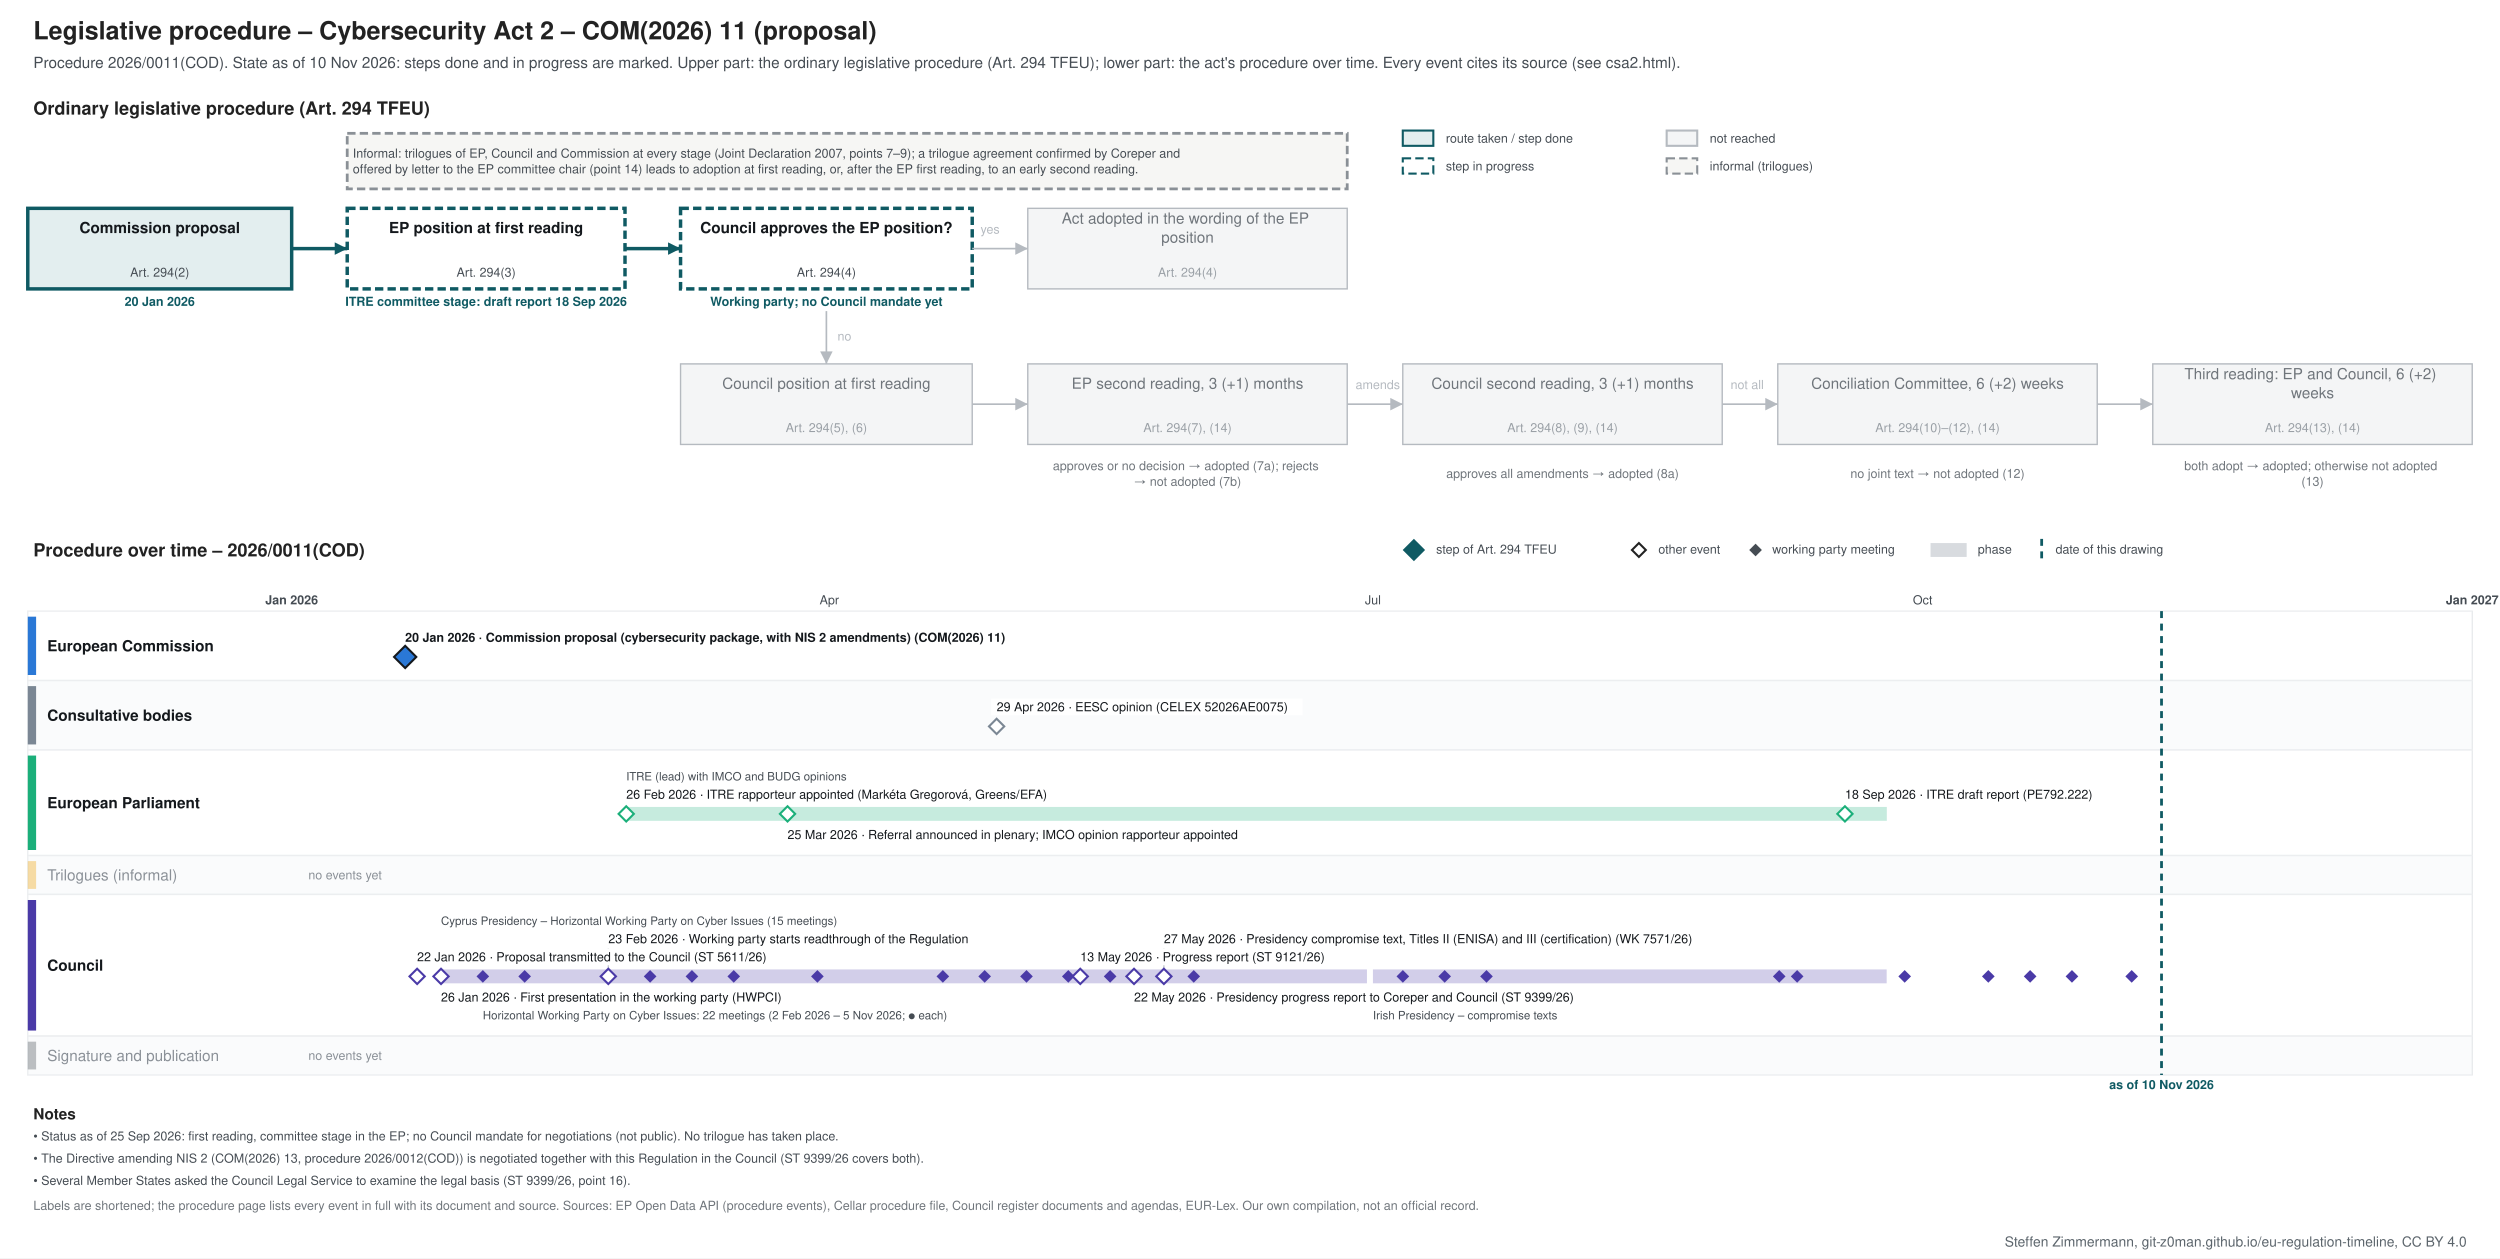
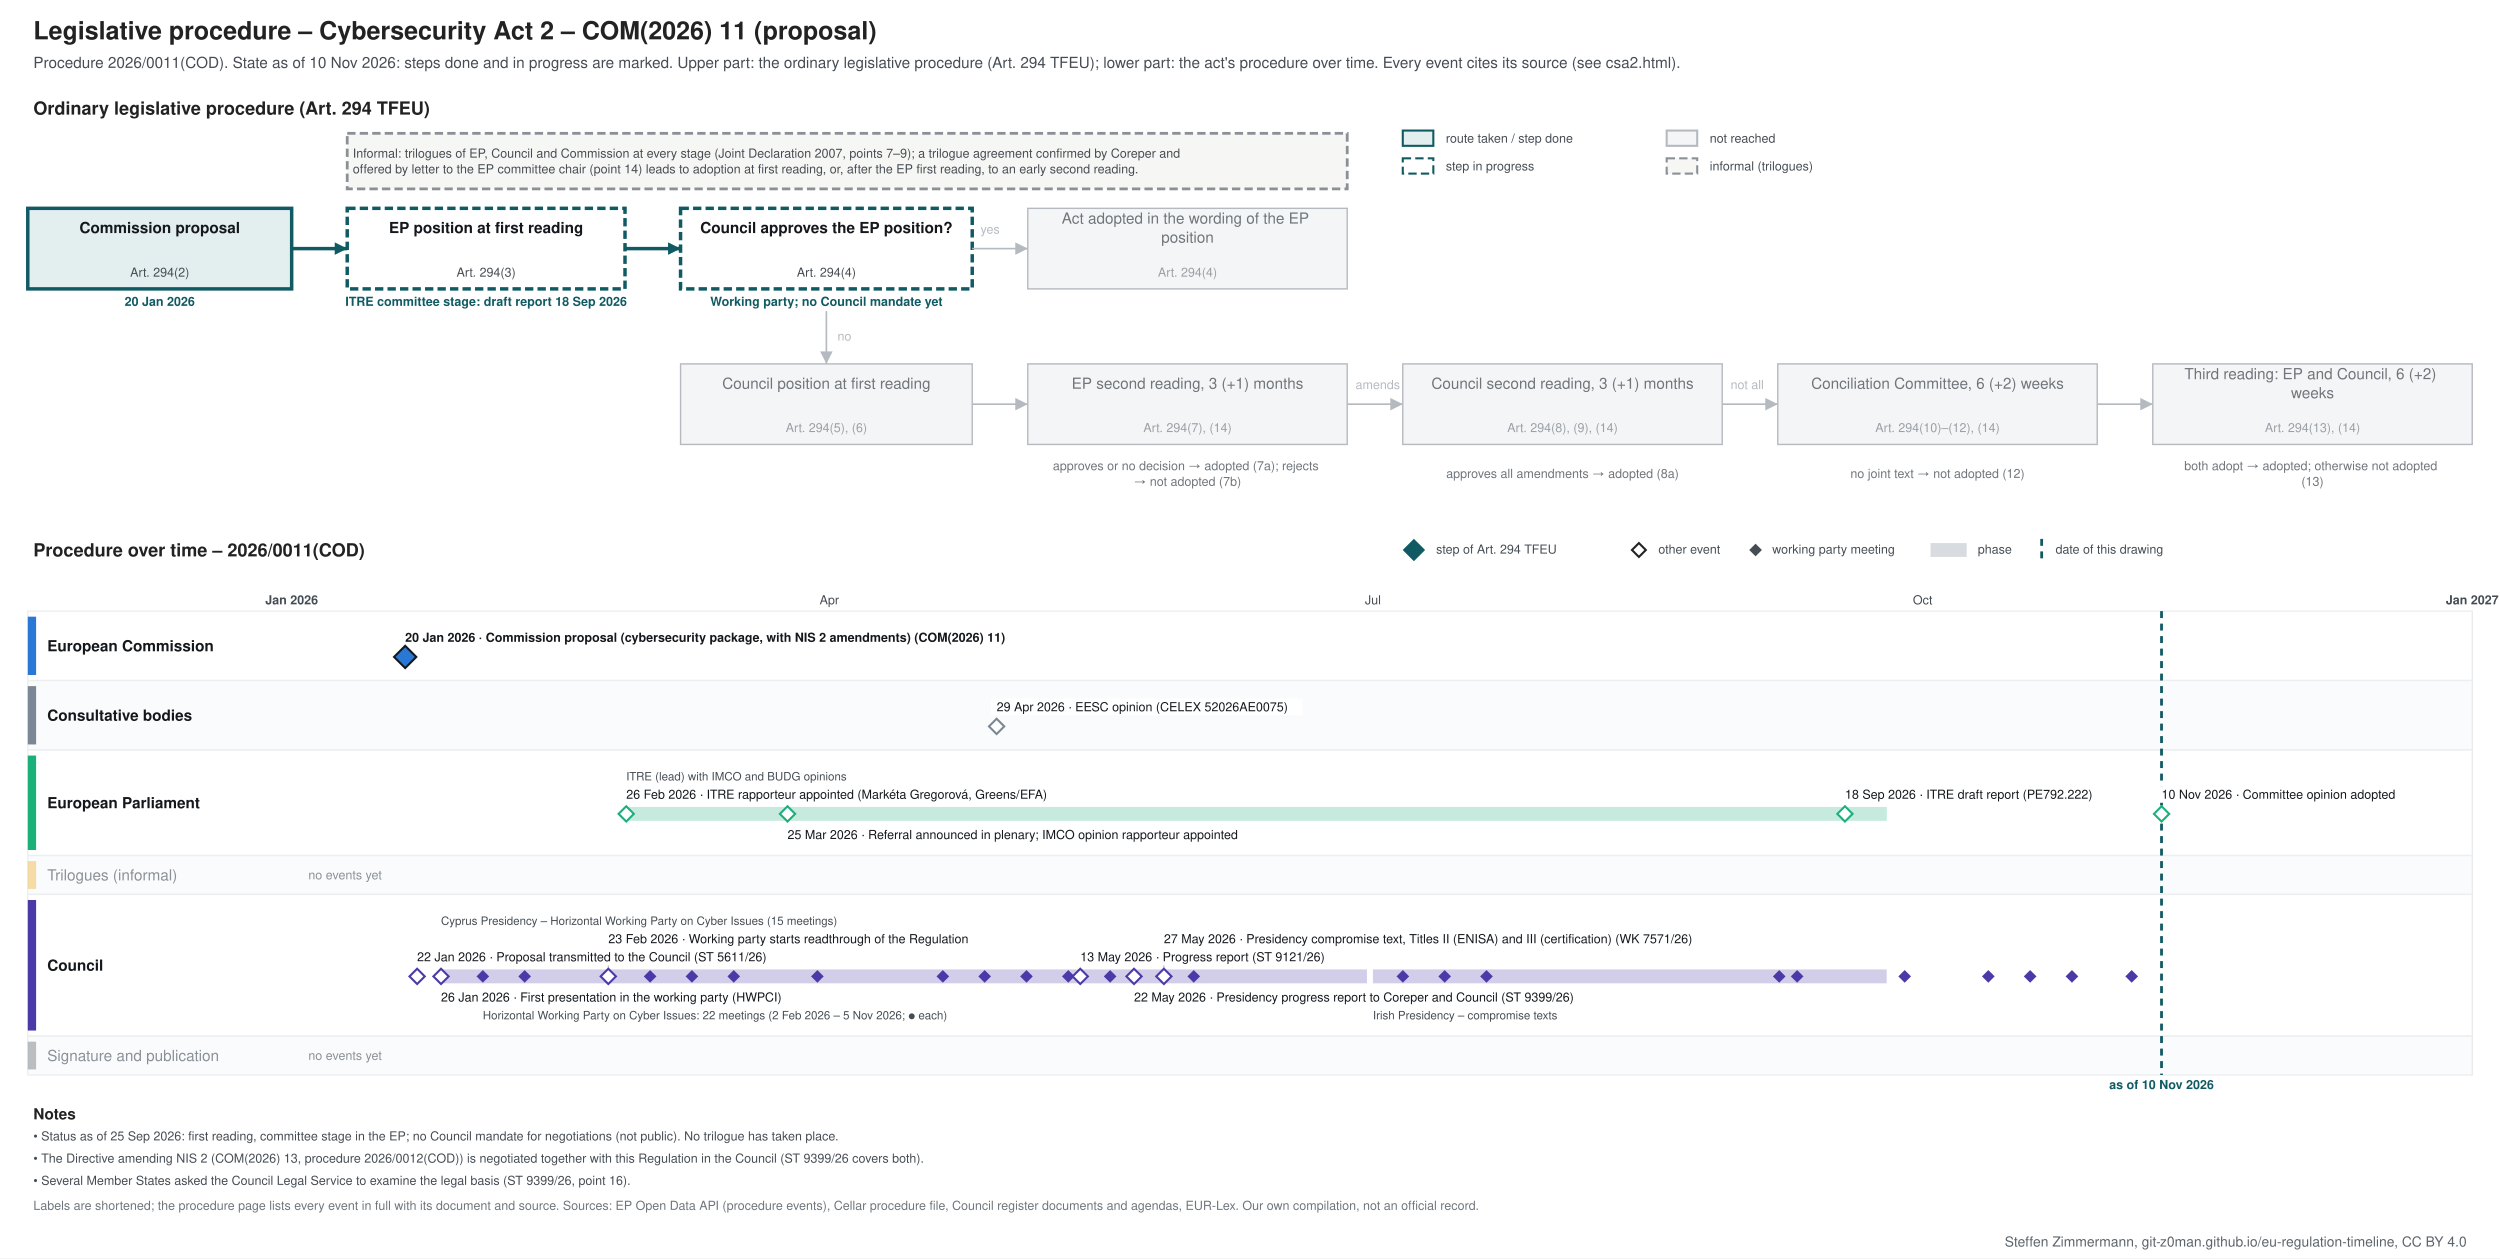
<svg xmlns="http://www.w3.org/2000/svg" xmlns:xlink="http://www.w3.org/1999/xlink" width="1800" height="906" viewBox="0 0 1800 906" font-family="&quot;Source Sans 3&quot;, Helvetica, Arial, sans-serif">
  <rect width="1800" height="906" fill="#ffffff" />
  <g class="procedure" data-route="" data-state="ongoing" data-as_of="2026-11-10">
    <text font-size="18" fill="#222222" text-anchor="start" font-weight="bold">
      <tspan x="24.0" y="28.3">Legislative procedure – Cybersecurity Act 2 – COM(2026) 11 (proposal)</tspan>
    </text>
    <text font-size="11" fill="#454c53" text-anchor="start">
      <tspan x="24.0" y="48.9">Procedure 2026/0011(COD). State as of 10 Nov 2026: steps done and in progress are marked. Upper part: the ordinary legislative procedure (Art. 294 TFEU); lower part: the act's procedure over time. Every event cites its source (see csa2.html).</tspan>
    </text>
    <text font-size="13" fill="#222222" text-anchor="start" font-weight="bold">
      <tspan x="24.0" y="82.5">Ordinary legislative procedure (Art. 294 TFEU)</tspan>
    </text>
    <rect x="1010.0" y="94.0" width="22.0" height="11.0" fill="#e3eeef" stroke="#0f5a63" stroke-width="1.5" />
    <text font-size="9" fill="#454c53" text-anchor="start">
      <tspan x="1041.0" y="102.7">route taken / step done</tspan>
    </text>
    <rect x="1010.0" y="114.0" width="22.0" height="11.0" fill="#ffffff" stroke="#0f5a63" stroke-dasharray="6 3" stroke-width="1.5" />
    <text font-size="9" fill="#454c53" text-anchor="start">
      <tspan x="1041.0" y="122.7">step in progress</tspan>
    </text>
    <rect x="1200.0" y="94.0" width="22.0" height="11.0" fill="#f4f5f6" stroke="#b5bac0" stroke-width="1.5" />
    <text font-size="9" fill="#454c53" text-anchor="start">
      <tspan x="1231.0" y="102.7">not reached</tspan>
    </text>
    <rect x="1200.0" y="114.0" width="22.0" height="11.0" fill="#f6f6f4" stroke="#8a9096" stroke-dasharray="6 3" stroke-width="1.5" />
    <text font-size="9" fill="#454c53" text-anchor="start">
      <tspan x="1231.0" y="122.7">informal (trilogues)</tspan>
    </text>
    <rect x="20.0" y="150.0" width="190.0" height="58.0" fill="#e3eeef" stroke="#0f5a63" stroke-width="2.5" />
    <text font-size="11" fill="#14181c" text-anchor="middle" font-weight="bold">
      <tspan x="115.0" y="167.8">Commission proposal</tspan>
    </text>
    <text font-size="9" fill="#454c53" text-anchor="middle">
      <tspan x="115.0" y="199.2">Art. 294(2)</tspan>
    </text>
    <text font-size="9" fill="#0f5a63" text-anchor="middle" font-weight="bold">
      <tspan x="115.0" y="220.2">20 Jan 2026</tspan>
    </text>
    <rect x="250.0" y="150.0" width="200.0" height="58.0" fill="#ffffff" stroke="#0f5a63" stroke-dasharray="6 3" stroke-width="2.5" />
    <text font-size="11" fill="#14181c" text-anchor="middle" font-weight="bold">
      <tspan x="350.0" y="167.8">EP position at first reading</tspan>
    </text>
    <text font-size="9" fill="#454c53" text-anchor="middle">
      <tspan x="350.0" y="199.2">Art. 294(3)</tspan>
    </text>
    <text font-size="9" fill="#0f5a63" text-anchor="middle" font-weight="bold">
      <tspan x="350.0" y="220.2">ITRE committee stage: draft report 18 Sep 2026</tspan>
    </text>
    <rect x="490.0" y="150.0" width="210.0" height="58.0" fill="#ffffff" stroke="#0f5a63" stroke-dasharray="6 3" stroke-width="2.5" />
    <text font-size="11" fill="#14181c" text-anchor="middle" font-weight="bold">
      <tspan x="595.0" y="167.8">Council approves the EP position?</tspan>
    </text>
    <text font-size="9" fill="#454c53" text-anchor="middle">
      <tspan x="595.0" y="199.2">Art. 294(4)</tspan>
    </text>
    <text font-size="9" fill="#0f5a63" text-anchor="middle" font-weight="bold">
      <tspan x="595.0" y="220.2">Working party; no Council mandate yet</tspan>
    </text>
    <rect x="740.0" y="150.0" width="230.0" height="58.0" fill="#f4f5f6" stroke="#b5bac0" stroke-width="1" />
    <text font-size="11" fill="#6f757b" text-anchor="middle">
      <tspan x="855.0" y="161.0">Act adopted in the wording of the EP</tspan>
      <tspan x="855.0" y="174.7">position</tspan>
    </text>
    <text font-size="9" fill="#9aa0a6" text-anchor="middle">
      <tspan x="855.0" y="199.2">Art. 294(4)</tspan>
    </text>
    <rect x="490.0" y="262.0" width="210.0" height="58.0" fill="#f4f5f6" stroke="#b5bac0" stroke-width="1" />
    <text font-size="11" fill="#6f757b" text-anchor="middle">
      <tspan x="595.0" y="279.9">Council position at first reading</tspan>
    </text>
    <text font-size="9" fill="#9aa0a6" text-anchor="middle">
      <tspan x="595.0" y="311.1">Art. 294(5), (6)</tspan>
    </text>
    <rect x="740.0" y="262.0" width="230.0" height="58.0" fill="#f4f5f6" stroke="#b5bac0" stroke-width="1" />
    <text font-size="11" fill="#6f757b" text-anchor="middle">
      <tspan x="855.0" y="279.9">EP second reading, 3 (+1) months</tspan>
    </text>
    <text font-size="9" fill="#9aa0a6" text-anchor="middle">
      <tspan x="855.0" y="311.1">Art. 294(7), (14)</tspan>
    </text>
    <rect x="1010.0" y="262.0" width="230.0" height="58.0" fill="#f4f5f6" stroke="#b5bac0" stroke-width="1" />
    <text font-size="11" fill="#6f757b" text-anchor="middle">
      <tspan x="1125.0" y="279.9">Council second reading, 3 (+1) months</tspan>
    </text>
    <text font-size="9" fill="#9aa0a6" text-anchor="middle">
      <tspan x="1125.0" y="311.1">Art. 294(8), (9), (14)</tspan>
    </text>
    <rect x="1280.0" y="262.0" width="230.0" height="58.0" fill="#f4f5f6" stroke="#b5bac0" stroke-width="1" />
    <text font-size="11" fill="#6f757b" text-anchor="middle">
      <tspan x="1395.0" y="279.9">Conciliation Committee, 6 (+2) weeks</tspan>
    </text>
    <text font-size="9" fill="#9aa0a6" text-anchor="middle">
      <tspan x="1395.0" y="311.1">Art. 294(10)–(12), (14)</tspan>
    </text>
    <rect x="1550.0" y="262.0" width="230.0" height="58.0" fill="#f4f5f6" stroke="#b5bac0" stroke-width="1" />
    <text font-size="11" fill="#6f757b" text-anchor="middle">
      <tspan x="1665.0" y="273.0">Third reading: EP and Council, 6 (+2)</tspan>
      <tspan x="1665.0" y="286.7">weeks</tspan>
    </text>
    <text font-size="9" fill="#9aa0a6" text-anchor="middle">
      <tspan x="1665.0" y="311.1">Art. 294(13), (14)</tspan>
    </text>
    <text font-size="9" fill="#6f757b" text-anchor="middle">
      <tspan x="855.0" y="338.5">approves or no decision → adopted (7a); rejects</tspan>
      <tspan x="855.0" y="349.8">→ not adopted (7b)</tspan>
    </text>
    <text font-size="9" fill="#6f757b" text-anchor="middle">
      <tspan x="1125.0" y="344.1">approves all amendments → adopted (8a)</tspan>
    </text>
    <text font-size="9" fill="#6f757b" text-anchor="middle">
      <tspan x="1395.0" y="344.1">no joint text → not adopted (12)</tspan>
    </text>
    <text font-size="9" fill="#6f757b" text-anchor="middle">
      <tspan x="1665.0" y="338.5">both adopt → adopted; otherwise not adopted</tspan>
      <tspan x="1665.0" y="349.8">(13)</tspan>
    </text>
    <polyline points="210.0,179.0 250.0,179.0" fill="none" stroke="#0f5a63" stroke-width="2.5" />
    <polygon points="250.0,179.0 241.0,183.5 241.0,174.5" fill="#0f5a63" />
    <polyline points="450.0,179.0 490.0,179.0" fill="none" stroke="#0f5a63" stroke-width="2.5" />
    <polygon points="490.0,179.0 481.0,183.5 481.0,174.5" fill="#0f5a63" />
    <polyline points="700.0,179.0 740.0,179.0" fill="none" stroke="#b5bac0" stroke-width="1.2" />
    <polygon points="740.0,179.0 731.0,183.5 731.0,174.5" fill="#b5bac0" />
    <text font-size="9" fill="#b5bac0" text-anchor="start">
      <tspan x="706.0" y="168.2">yes</tspan>
    </text>
    <polyline points="595.0,224.0 595.0,262.0" fill="none" stroke="#b5bac0" stroke-width="1.2" />
    <polygon points="595.0,262.0 590.5,253.0 599.5,253.0" fill="#b5bac0" />
    <text font-size="9" fill="#b5bac0" text-anchor="start">
      <tspan x="603.0" y="245.2">no</tspan>
    </text>
    <polyline points="700.0,291.0 740.0,291.0" fill="none" stroke="#b5bac0" stroke-width="1.2" />
    <polygon points="740.0,291.0 731.0,295.5 731.0,286.5" fill="#b5bac0" />
    <polyline points="970.0,291.0 1010.0,291.0" fill="none" stroke="#b5bac0" stroke-width="1.2" />
    <polygon points="1010.0,291.0 1001.0,295.5 1001.0,286.5" fill="#b5bac0" />
    <polyline points="1240.0,291.0 1280.0,291.0" fill="none" stroke="#b5bac0" stroke-width="1.2" />
    <polygon points="1280.0,291.0 1271.0,295.5 1271.0,286.5" fill="#b5bac0" />
    <polyline points="1510.0,291.0 1550.0,291.0" fill="none" stroke="#b5bac0" stroke-width="1.2" />
    <polygon points="1550.0,291.0 1541.0,295.5 1541.0,286.5" fill="#b5bac0" />
    <text font-size="9" fill="#b5bac0" text-anchor="start">
      <tspan x="976.0" y="280.1">amends</tspan>
    </text>
    <text font-size="9" fill="#b5bac0" text-anchor="start">
      <tspan x="1246.0" y="280.1">not all</tspan>
    </text>
    <rect x="250.0" y="96.0" width="720.0" height="40.0" fill="#f6f6f4" stroke="#8a9096" stroke-dasharray="6 3" stroke-width="2" />
    <text font-size="9" fill="#454c53" text-anchor="start">
      <tspan x="254.0" y="113.5">Informal: trilogues of EP, Council and Commission at every stage (Joint Declaration 2007, points 7–9); a trilogue agreement confirmed by Coreper and</tspan>
      <tspan x="254.0" y="124.8">offered by letter to the EP committee chair (point 14) leads to adoption at first reading, or, after the EP first reading, to an early second reading.</tspan>
    </text>
    <text font-size="13" fill="#222222" text-anchor="start" font-weight="bold">
      <tspan x="24.0" y="400.6">Procedure over time – 2026/0011(COD)</tspan>
    </text>
    <polygon points="1018,389 1025,396 1018,403 1011,396" fill="#0f5a63" stroke="#0f5a63" stroke-width="1.5" />
    <text font-size="9" fill="#454c53" text-anchor="start">
      <tspan x="1034.0" y="398.6">step of Art. 294 TFEU</tspan>
    </text>
    <polygon points="1180,391 1185,396 1180,401 1175,396" fill="#ffffff" stroke="#222222" stroke-width="1.5" />
    <text font-size="9" fill="#454c53" text-anchor="start">
      <tspan x="1194.0" y="398.6">other event</tspan>
    </text>
    <polygon points="1264,392.5 1267.5,396 1264,399.5 1260.5,396" fill="#454c53" stroke="#454c53" stroke-width="1.5" />
    <text font-size="9" fill="#454c53" text-anchor="start">
      <tspan x="1276.0" y="398.6">working party meeting</tspan>
    </text>
    <rect x="1390.0" y="391.0" width="26.0" height="10.0" fill="#7b8794" stroke="none" opacity="0.3" />
    <text font-size="9" fill="#454c53" text-anchor="start">
      <tspan x="1424.0" y="398.6">phase</tspan>
    </text>
    <line x1="1470.0" y1="388.0" x2="1470.0" y2="403.0" stroke="#0f5a63" stroke-width="2" stroke-dasharray="5 4" />
    <text font-size="9" fill="#454c53" text-anchor="start">
      <tspan x="1480.0" y="398.6">date of this drawing</tspan>
    </text>
    <line x1="210.0" y1="440.0" x2="210.0" y2="774.0" stroke="#b5bac0" stroke-width="1" />
    <text font-size="9" fill="#454c53" text-anchor="middle" font-weight="bold">
      <tspan x="210.0" y="435.1">Jan 2026</tspan>
    </text>
    <line x1="343.3" y1="440.0" x2="343.3" y2="774.0" stroke="#e3e6e9" stroke-width="1" />
    <line x1="463.8" y1="440.0" x2="463.8" y2="774.0" stroke="#e3e6e9" stroke-width="1" />
    <line x1="597.1" y1="440.0" x2="597.1" y2="774.0" stroke="#e3e6e9" stroke-width="1" />
    <text font-size="9" fill="#454c53" text-anchor="middle">
      <tspan x="597.1" y="435.1">Apr</tspan>
    </text>
    <line x1="726.2" y1="440.0" x2="726.2" y2="774.0" stroke="#e3e6e9" stroke-width="1" />
    <line x1="859.5" y1="440.0" x2="859.5" y2="774.0" stroke="#e3e6e9" stroke-width="1" />
    <line x1="988.5" y1="440.0" x2="988.5" y2="774.0" stroke="#e3e6e9" stroke-width="1" />
    <text font-size="9" fill="#454c53" text-anchor="middle">
      <tspan x="988.5" y="435.1">Jul</tspan>
    </text>
    <line x1="1121.9" y1="440.0" x2="1121.9" y2="774.0" stroke="#e3e6e9" stroke-width="1" />
    <line x1="1255.2" y1="440.0" x2="1255.2" y2="774.0" stroke="#e3e6e9" stroke-width="1" />
    <line x1="1384.3" y1="440.0" x2="1384.3" y2="774.0" stroke="#e3e6e9" stroke-width="1" />
    <text font-size="9" fill="#454c53" text-anchor="middle">
      <tspan x="1384.3" y="435.1">Oct</tspan>
    </text>
    <line x1="1517.6" y1="440.0" x2="1517.6" y2="774.0" stroke="#e3e6e9" stroke-width="1" />
    <line x1="1646.7" y1="440.0" x2="1646.7" y2="774.0" stroke="#e3e6e9" stroke-width="1" />
    <line x1="1780.0" y1="440.0" x2="1780.0" y2="774.0" stroke="#b5bac0" stroke-width="1" />
    <text font-size="9" fill="#454c53" text-anchor="middle" font-weight="bold">
      <tspan x="1780.0" y="435.1">Jan 2027</tspan>
    </text>
    <rect x="20.0" y="440.0" width="1760.0" height="50.0" fill="#ffffff" stroke="#eceef0" />
    <rect x="20.0" y="444.0" width="6.0" height="42.0" fill="#2a78d6" stroke="none" />
    <text font-size="11" fill="#14181c" text-anchor="start" font-weight="bold">
      <tspan x="34.0" y="468.9">European Commission</tspan>
    </text>
    <rect x="20.0" y="490.0" width="1760.0" height="50.0" fill="#fafbfc" stroke="#eceef0" />
    <rect x="20.0" y="494.0" width="6.0" height="42.0" fill="#7b8794" stroke="none" />
    <text font-size="11" fill="#14181c" text-anchor="start" font-weight="bold">
      <tspan x="34.0" y="518.9">Consultative bodies</tspan>
    </text>
    <rect x="20.0" y="540.0" width="1760.0" height="76.0" fill="#ffffff" stroke="#eceef0" />
    <rect x="20.0" y="544.0" width="6.0" height="68.0" fill="#1baf7a" stroke="none" />
    <text font-size="11" fill="#14181c" text-anchor="start" font-weight="bold">
      <tspan x="34.0" y="581.9">European Parliament</tspan>
    </text>
    <rect x="20.0" y="616.0" width="1760.0" height="28.0" fill="#fafbfc" stroke="#eceef0" />
    <rect x="20.0" y="620.0" width="6.0" height="20.0" fill="#eda100" stroke="none" opacity="0.35" />
    <text font-size="11" fill="#8a9097" text-anchor="start">
      <tspan x="34.0" y="633.9">Trilogues (informal)</tspan>
    </text>
    <text font-size="9" fill="#8a9097" text-anchor="start">
      <tspan x="222.0" y="633.1">no events yet</tspan>
    </text>
    <rect x="20.0" y="644.0" width="1760.0" height="102.0" fill="#ffffff" stroke="#eceef0" />
    <rect x="20.0" y="648.0" width="6.0" height="94.0" fill="#4a3aa7" stroke="none" />
    <text font-size="11" fill="#14181c" text-anchor="start" font-weight="bold">
      <tspan x="34.0" y="698.9">Council</tspan>
    </text>
    <rect x="20.0" y="746.0" width="1760.0" height="28.0" fill="#fafbfc" stroke="#eceef0" />
    <rect x="20.0" y="750.0" width="6.0" height="20.0" fill="#454c53" stroke="none" opacity="0.35" />
    <text font-size="11" fill="#8a9097" text-anchor="start">
      <tspan x="34.0" y="763.9">Signature and publication</tspan>
    </text>
    <text font-size="9" fill="#8a9097" text-anchor="start">
      <tspan x="222.0" y="763.1">no events yet</tspan>
    </text>
    <line x1="1556.3" y1="440.0" x2="1556.3" y2="774.0" stroke="#0f5a63" stroke-width="2" stroke-dasharray="5 4" />
    <text font-size="9" fill="#0f5a63" text-anchor="middle" font-weight="bold">
      <tspan x="1556.3" y="784.1">as of 10 Nov 2026</tspan>
    </text>
    <rect x="287.7" y="453.0" width="483.0" height="12.0" fill="#ffffff" />
    <a xlink:href="https://eur-lex.europa.eu/legal-content/EN/TXT/?uri=CELEX:52026PC0011" target="_blank">
      <text font-size="9" fill="#14181c" text-anchor="start" font-weight="bold">
        <tspan x="291.7" y="462.1">20 Jan 2026 · Commission proposal (cybersecurity package, with NIS 2 amendments) (COM(2026) 11)</tspan>
      </text>
    </a>
    <a xlink:href="https://eur-lex.europa.eu/legal-content/EN/TXT/?uri=CELEX:52026PC0011" target="_blank">
      <polygon points="291.726,465 299.726,473 291.726,481 283.726,473" fill="#2a78d6" stroke="#14181c" stroke-width="1.5" />
    </a>
    <rect x="713.6" y="503.0" width="224.2" height="12.0" fill="#ffffff" />
    <a xlink:href="https://eur-lex.europa.eu/legal-content/EN/TXT/?uri=CELEX:52026AE0075" target="_blank">
      <text font-size="9" fill="#14181c" text-anchor="start">
        <tspan x="717.6" y="512.1">29 Apr 2026 · EESC opinion (CELEX 52026AE0075)</tspan>
      </text>
    </a>
    <a xlink:href="https://eur-lex.europa.eu/legal-content/EN/TXT/?uri=CELEX:52026AE0075" target="_blank">
      <polygon points="717.562,517.5 723.062,523 717.562,528.5 712.062,523" fill="#ffffff" stroke="#7b8794" stroke-width="1.5" />
    </a>
    <rect x="450.9" y="581.0" width="907.6" height="10.0" fill="#1baf7a" stroke="none" opacity="0.25" />
    <rect x="446.9" y="566.0" width="341.7" height="12.0" fill="#ffffff" />
    <text font-size="9" fill="#14181c" text-anchor="start">
      <tspan x="450.9" y="575.1">26 Feb 2026 · ITRE rapporteur appointed (Markéta Gregorová, Greens/EFA)</tspan>
    </text>
    <rect x="563.0" y="595.0" width="374.6" height="12.0" fill="#ffffff" />
    <text font-size="9" fill="#14181c" text-anchor="start">
      <tspan x="567.0" y="604.1">25 Mar 2026 · Referral announced in plenary; IMCO opinion rapporteur appointed</tspan>
    </text>
    <rect x="1324.4" y="566.0" width="210.1" height="12.0" fill="#ffffff" />
    <a xlink:href="https://data.europarl.europa.eu/distribution/reds_iCmRp-Dft/ITRE-PR-792222/ITRE-PR-792222_en.docx" target="_blank">
      <text font-size="9" fill="#14181c" text-anchor="start">
        <tspan x="1328.4" y="575.1">18 Sep 2026 · ITRE draft report (PE792.222)</tspan>
      </text>
    </a>
+     <rect x="1552.3" y="566.0" width="191.3" height="12.0" fill="#ffffff" />
+     <text font-size="9" fill="#14181c" text-anchor="start">
+       <tspan x="1556.3" y="575.1">10 Nov 2026 · Committee opinion adopted</tspan>
+     </text>
    <text font-size="8.3" fill="#454c53" text-anchor="start">
      <tspan x="450.9" y="561.9">ITRE (lead) with IMCO and BUDG opinions</tspan>
    </text>
    <g>
      <polygon points="450.877,580.5 456.377,586 450.877,591.5 445.377,586" fill="#ffffff" stroke="#1baf7a" stroke-width="1.5" />
    </g>
    <g>
      <polygon points="567.014,580.5 572.514,586 567.014,591.5 561.514,586" fill="#ffffff" stroke="#1baf7a" stroke-width="1.5" />
    </g>
    <a xlink:href="https://data.europarl.europa.eu/distribution/reds_iCmRp-Dft/ITRE-PR-792222/ITRE-PR-792222_en.docx" target="_blank">
      <polygon points="1328.356,580.5 1333.856,586 1328.356,591.5 1322.856,586" fill="#ffffff" stroke="#1baf7a" stroke-width="1.5" />
    </a>
+     <g>
+       <polygon points="1556.329,580.5 1561.829,586 1556.329,591.5 1550.829,586" fill="#ffffff" stroke="#1baf7a" stroke-width="1.5" />
+     </g>
    <rect x="317.5" y="698.0" width="666.7" height="10.0" fill="#4a3aa7" stroke="none" opacity="0.25" />
    <rect x="988.5" y="698.0" width="369.9" height="10.0" fill="#4a3aa7" stroke="none" opacity="0.25" />
    <line x1="438.0" y1="683.0" x2="438.0" y2="697.0" stroke="#c3c8cd" stroke-width="1" />
    <line x1="838.0" y1="683.0" x2="838.0" y2="697.0" stroke="#c3c8cd" stroke-width="1" />
    <rect x="296.3" y="683.0" width="299.4" height="12.0" fill="#ffffff" />
    <a xlink:href="https://data.consilium.europa.eu/doc/document/ST-5611-2026-INIT/en/pdf" target="_blank">
      <text font-size="9" fill="#14181c" text-anchor="start">
        <tspan x="300.3" y="692.1">22 Jan 2026 · Proposal transmitted to the Council (ST 5611/26)</tspan>
      </text>
    </a>
    <rect x="313.5" y="712.0" width="294.7" height="12.0" fill="#ffffff" />
    <text font-size="9" fill="#14181c" text-anchor="start">
      <tspan x="317.5" y="721.1">26 Jan 2026 · First presentation in the working party (HWPCI)</tspan>
    </text>
    <rect x="434.0" y="670.0" width="308.8" height="12.0" fill="#ffffff" />
    <text font-size="9" fill="#14181c" text-anchor="start">
      <tspan x="438.0" y="679.1">23 Feb 2026 · Working party starts readthrough of the Regulation</tspan>
    </text>
    <rect x="773.8" y="683.0" width="205.4" height="12.0" fill="#ffffff" />
    <a xlink:href="https://data.consilium.europa.eu/doc/document/ST-9121-2026-INIT/en/pdf" target="_blank">
      <text font-size="9" fill="#14181c" text-anchor="start">
        <tspan x="777.8" y="692.1">13 May 2026 · Progress report (ST 9121/26)</tspan>
      </text>
    </a>
    <rect x="812.5" y="712.0" width="365.2" height="12.0" fill="#ffffff" />
    <a xlink:href="https://data.consilium.europa.eu/doc/document/ST-9399-2026-INIT/en/pdf" target="_blank">
      <text font-size="9" fill="#14181c" text-anchor="start">
        <tspan x="816.5" y="721.1">22 May 2026 · Presidency progress report to Coreper and Council (ST 9399/26)</tspan>
      </text>
    </a>
    <rect x="834.0" y="670.0" width="459.2" height="12.0" fill="#ffffff" />
    <a xlink:href="https://data.consilium.europa.eu/doc/document/WK-7571-2026-INIT/en/pdf" target="_blank">
      <text font-size="9" fill="#14181c" text-anchor="start">
        <tspan x="838.0" y="679.1">27 May 2026 · Presidency compromise text, Titles II (ENISA) and III (certification) (WK 7571/26)</tspan>
      </text>
    </a>
    <text font-size="8.3" fill="#454c53" text-anchor="start">
      <tspan x="347.6" y="733.9">Horizontal Working Party on Cyber Issues: 22 meetings (2 Feb 2026 – 5 Nov 2026; ● each)</tspan>
    </text>
    <text font-size="8.3" fill="#454c53" text-anchor="start">
      <tspan x="317.5" y="665.9">Cyprus Presidency – Horizontal Working Party on Cyber Issues (15 meetings)</tspan>
    </text>
    <text font-size="8.3" fill="#454c53" text-anchor="start">
      <tspan x="988.5" y="733.9">Irish Presidency – compromise texts</tspan>
    </text>
    <a xlink:href="https://data.consilium.europa.eu/doc/document/ST-5611-2026-INIT/en/pdf" target="_blank">
      <polygon points="300.329,697.5 305.829,703 300.329,708.5 294.829,703" fill="#ffffff" stroke="#4a3aa7" stroke-width="1.5" />
    </a>
    <g>
      <polygon points="317.534,697.5 323.034,703 317.534,708.5 312.034,703" fill="#ffffff" stroke="#4a3aa7" stroke-width="1.5" />
    </g>
    <a xlink:href="https://data.consilium.europa.eu/doc/document/CM-1440-2026-REV-1/en/pdf" target="_blank">
      <polygon points="347.644,699.5 351.144,703 347.644,706.5 344.144,703" fill="#4a3aa7" stroke="#4a3aa7" stroke-width="1.5" />
    </a>
    <a xlink:href="https://data.consilium.europa.eu/doc/document/CM-1519-2026-INIT/en/pdf" target="_blank">
      <polygon points="377.753,699.5 381.253,703 377.753,706.5 374.253,703" fill="#4a3aa7" stroke="#4a3aa7" stroke-width="1.5" />
    </a>
    <g>
      <polygon points="437.973,697.5 443.473,703 437.973,708.5 432.473,703" fill="#ffffff" stroke="#4a3aa7" stroke-width="1.5" />
    </g>
    <a xlink:href="https://data.consilium.europa.eu/doc/document/CM-1817-2026-INIT/en/pdf" target="_blank">
      <polygon points="468.082,699.5 471.582,703 468.082,706.5 464.582,703" fill="#4a3aa7" stroke="#4a3aa7" stroke-width="1.5" />
    </a>
    <a xlink:href="https://data.consilium.europa.eu/doc/document/CM-1932-2026-REV-1/en/pdf" target="_blank">
      <polygon points="498.192,699.5 501.692,703 498.192,706.5 494.692,703" fill="#4a3aa7" stroke="#4a3aa7" stroke-width="1.5" />
    </a>
    <a xlink:href="https://data.consilium.europa.eu/doc/document/CM-1933-2026-INIT/en/pdf" target="_blank">
      <polygon points="528.301,699.5 531.801,703 528.301,706.5 524.801,703" fill="#4a3aa7" stroke="#4a3aa7" stroke-width="1.5" />
    </a>
    <a xlink:href="https://data.consilium.europa.eu/doc/document/CM-2210-2026-INIT/en/pdf" target="_blank">
      <polygon points="588.521,699.5 592.021,703 588.521,706.5 585.021,703" fill="#4a3aa7" stroke="#4a3aa7" stroke-width="1.5" />
    </a>
    <a xlink:href="https://data.consilium.europa.eu/doc/document/CM-2430-2026-INIT/en/pdf" target="_blank">
      <polygon points="678.849,699.5 682.349,703 678.849,706.5 675.349,703" fill="#4a3aa7" stroke="#4a3aa7" stroke-width="1.5" />
    </a>
    <a xlink:href="https://data.consilium.europa.eu/doc/document/CM-2546-2026-INIT/en/pdf" target="_blank">
      <polygon points="708.959,699.5 712.459,703 708.959,706.5 705.459,703" fill="#4a3aa7" stroke="#4a3aa7" stroke-width="1.5" />
    </a>
    <a xlink:href="https://data.consilium.europa.eu/doc/document/CM-2630-2026-INIT/en/pdf" target="_blank">
      <polygon points="739.068,699.5 742.568,703 739.068,706.5 735.568,703" fill="#4a3aa7" stroke="#4a3aa7" stroke-width="1.5" />
    </a>
    <a xlink:href="https://data.consilium.europa.eu/doc/document/CM-2746-2026-INIT/en/pdf" target="_blank">
      <polygon points="769.178,699.5 772.678,703 769.178,706.5 765.678,703" fill="#4a3aa7" stroke="#4a3aa7" stroke-width="1.5" />
    </a>
    <a xlink:href="https://data.consilium.europa.eu/doc/document/ST-9121-2026-INIT/en/pdf" target="_blank">
      <polygon points="777.781,697.5 783.281,703 777.781,708.5 772.281,703" fill="#ffffff" stroke="#4a3aa7" stroke-width="1.5" />
    </a>
    <a xlink:href="https://data.consilium.europa.eu/doc/document/CM-2801-2026-REV-1/en/pdf" target="_blank">
      <polygon points="799.288,699.5 802.788,703 799.288,706.5 795.788,703" fill="#4a3aa7" stroke="#4a3aa7" stroke-width="1.5" />
    </a>
    <a xlink:href="https://data.consilium.europa.eu/doc/document/ST-9399-2026-INIT/en/pdf" target="_blank">
      <polygon points="816.493,697.5 821.993,703 816.493,708.5 810.993,703" fill="#ffffff" stroke="#4a3aa7" stroke-width="1.5" />
    </a>
    <a xlink:href="https://data.consilium.europa.eu/doc/document/WK-7571-2026-INIT/en/pdf" target="_blank">
      <polygon points="838.0,697.5 843.5,703 838.0,708.5 832.5,703" fill="#ffffff" stroke="#4a3aa7" stroke-width="1.5" />
    </a>
    <a xlink:href="https://data.consilium.europa.eu/doc/document/CM-2973-2026-REV-1/en/pdf" target="_blank">
      <polygon points="859.507,699.5 863.007,703 859.507,706.5 856.007,703" fill="#4a3aa7" stroke="#4a3aa7" stroke-width="1.5" />
    </a>
    <a xlink:href="https://data.consilium.europa.eu/doc/document/CM-3480-2026-REV-1/en/pdf" target="_blank">
      <polygon points="1010.055,699.5 1013.555,703 1010.055,706.5 1006.555,703" fill="#4a3aa7" stroke="#4a3aa7" stroke-width="1.5" />
    </a>
    <a xlink:href="https://data.consilium.europa.eu/doc/document/CM-3553-2026-INIT/en/pdf" target="_blank">
      <polygon points="1040.164,699.5 1043.664,703 1040.164,706.5 1036.664,703" fill="#4a3aa7" stroke="#4a3aa7" stroke-width="1.5" />
    </a>
    <a xlink:href="https://data.consilium.europa.eu/doc/document/CM-3558-2026-INIT/en/pdf" target="_blank">
      <polygon points="1070.274,699.5 1073.774,703 1070.274,706.5 1066.774,703" fill="#4a3aa7" stroke="#4a3aa7" stroke-width="1.5" />
    </a>
    <a xlink:href="https://data.consilium.europa.eu/doc/document/CM-3831-2026-INIT/en/pdf" target="_blank">
      <polygon points="1281.041,699.5 1284.541,703 1281.041,706.5 1277.541,703" fill="#4a3aa7" stroke="#4a3aa7" stroke-width="1.5" />
    </a>
    <a xlink:href="https://data.consilium.europa.eu/doc/document/CM-3845-2026-INIT/en/pdf" target="_blank">
      <polygon points="1293.945,699.5 1297.445,703 1293.945,706.5 1290.445,703" fill="#4a3aa7" stroke="#4a3aa7" stroke-width="1.5" />
    </a>
    <a xlink:href="https://data.consilium.europa.eu/doc/document/CM-4269-2026-INIT/en/pdf" target="_blank">
      <polygon points="1371.37,699.5 1374.87,703 1371.37,706.5 1367.87,703" fill="#4a3aa7" stroke="#4a3aa7" stroke-width="1.5" />
    </a>
    <a xlink:href="https://data.consilium.europa.eu/doc/document/CM-4436-2026-INIT/en/pdf" target="_blank">
      <polygon points="1431.589,699.5 1435.089,703 1431.589,706.5 1428.089,703" fill="#4a3aa7" stroke="#4a3aa7" stroke-width="1.5" />
    </a>
    <a xlink:href="https://data.consilium.europa.eu/doc/document/CM-4579-2026-REV-1/en/pdf" target="_blank">
      <polygon points="1461.699,699.5 1465.199,703 1461.699,706.5 1458.199,703" fill="#4a3aa7" stroke="#4a3aa7" stroke-width="1.5" />
    </a>
    <a xlink:href="https://data.consilium.europa.eu/doc/document/CM-4703-2026-INIT/en/pdf" target="_blank">
      <polygon points="1491.808,699.5 1495.308,703 1491.808,706.5 1488.308,703" fill="#4a3aa7" stroke="#4a3aa7" stroke-width="1.5" />
    </a>
    <a xlink:href="https://data.consilium.europa.eu/doc/document/CM-4773-2026-INIT/en/pdf" target="_blank">
      <polygon points="1534.822,699.5 1538.322,703 1534.822,706.5 1531.322,703" fill="#4a3aa7" stroke="#4a3aa7" stroke-width="1.5" />
    </a>
    <text font-size="11" fill="#222222" text-anchor="start" font-weight="bold">
      <tspan x="24.0" y="805.9">Notes</tspan>
    </text>
    <text font-size="9" fill="#454c53" text-anchor="start">
      <tspan x="24.0" y="821.1">• Status as of 25 Sep 2026: first reading, committee stage in the EP; no Council mandate for negotiations (not public). No trilogue has taken place.</tspan>
    </text>
    <text font-size="9" fill="#454c53" text-anchor="start">
      <tspan x="24.0" y="837.1">• The Directive amending NIS 2 (COM(2026) 13, procedure 2026/0012(COD)) is negotiated together with this Regulation in the Council (ST 9399/26 covers both).</tspan>
    </text>
    <text font-size="9" fill="#454c53" text-anchor="start">
      <tspan x="24.0" y="853.1">• Several Member States asked the Council Legal Service to examine the legal basis (ST 9399/26, point 16).</tspan>
    </text>
    <text font-size="9" fill="#6f757b" text-anchor="start">
      <tspan x="24.0" y="871.1">Labels are shortened; the procedure page lists every event in full with its document and source. Sources: EP Open Data API (procedure events), Cellar procedure file, Council register documents and agendas, EUR-Lex. Our own compilation, not an official record.</tspan>
    </text>
  </g>
  <text font-size="10" fill="#5b646b" text-anchor="end">
    <tspan x="1776.0" y="897.5">Steffen Zimmermann, git-z0man.github.io/eu-regulation-timeline, CC BY 4.0</tspan>
  </text>
</svg>
